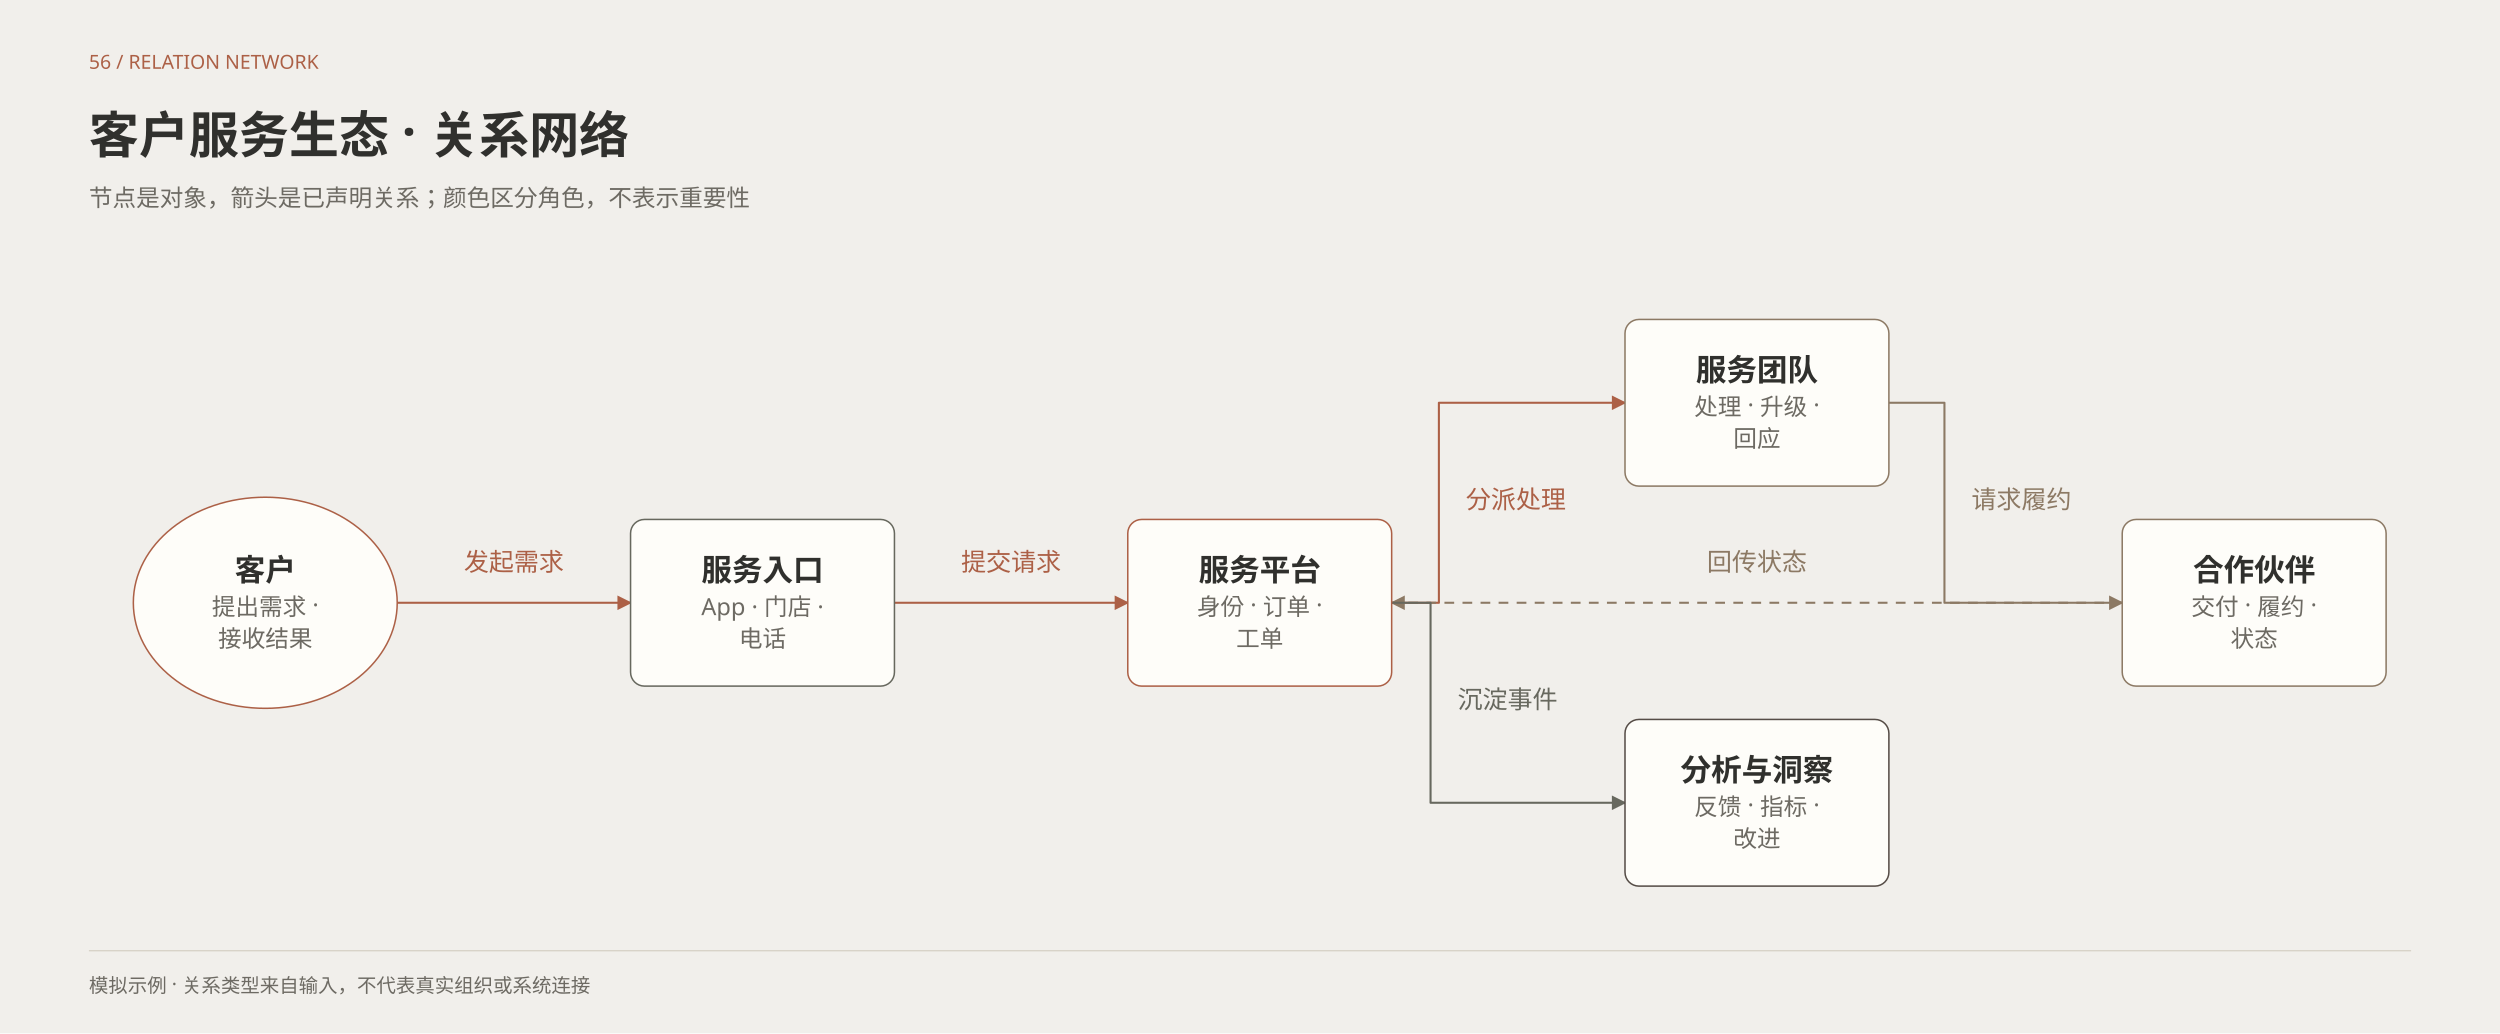
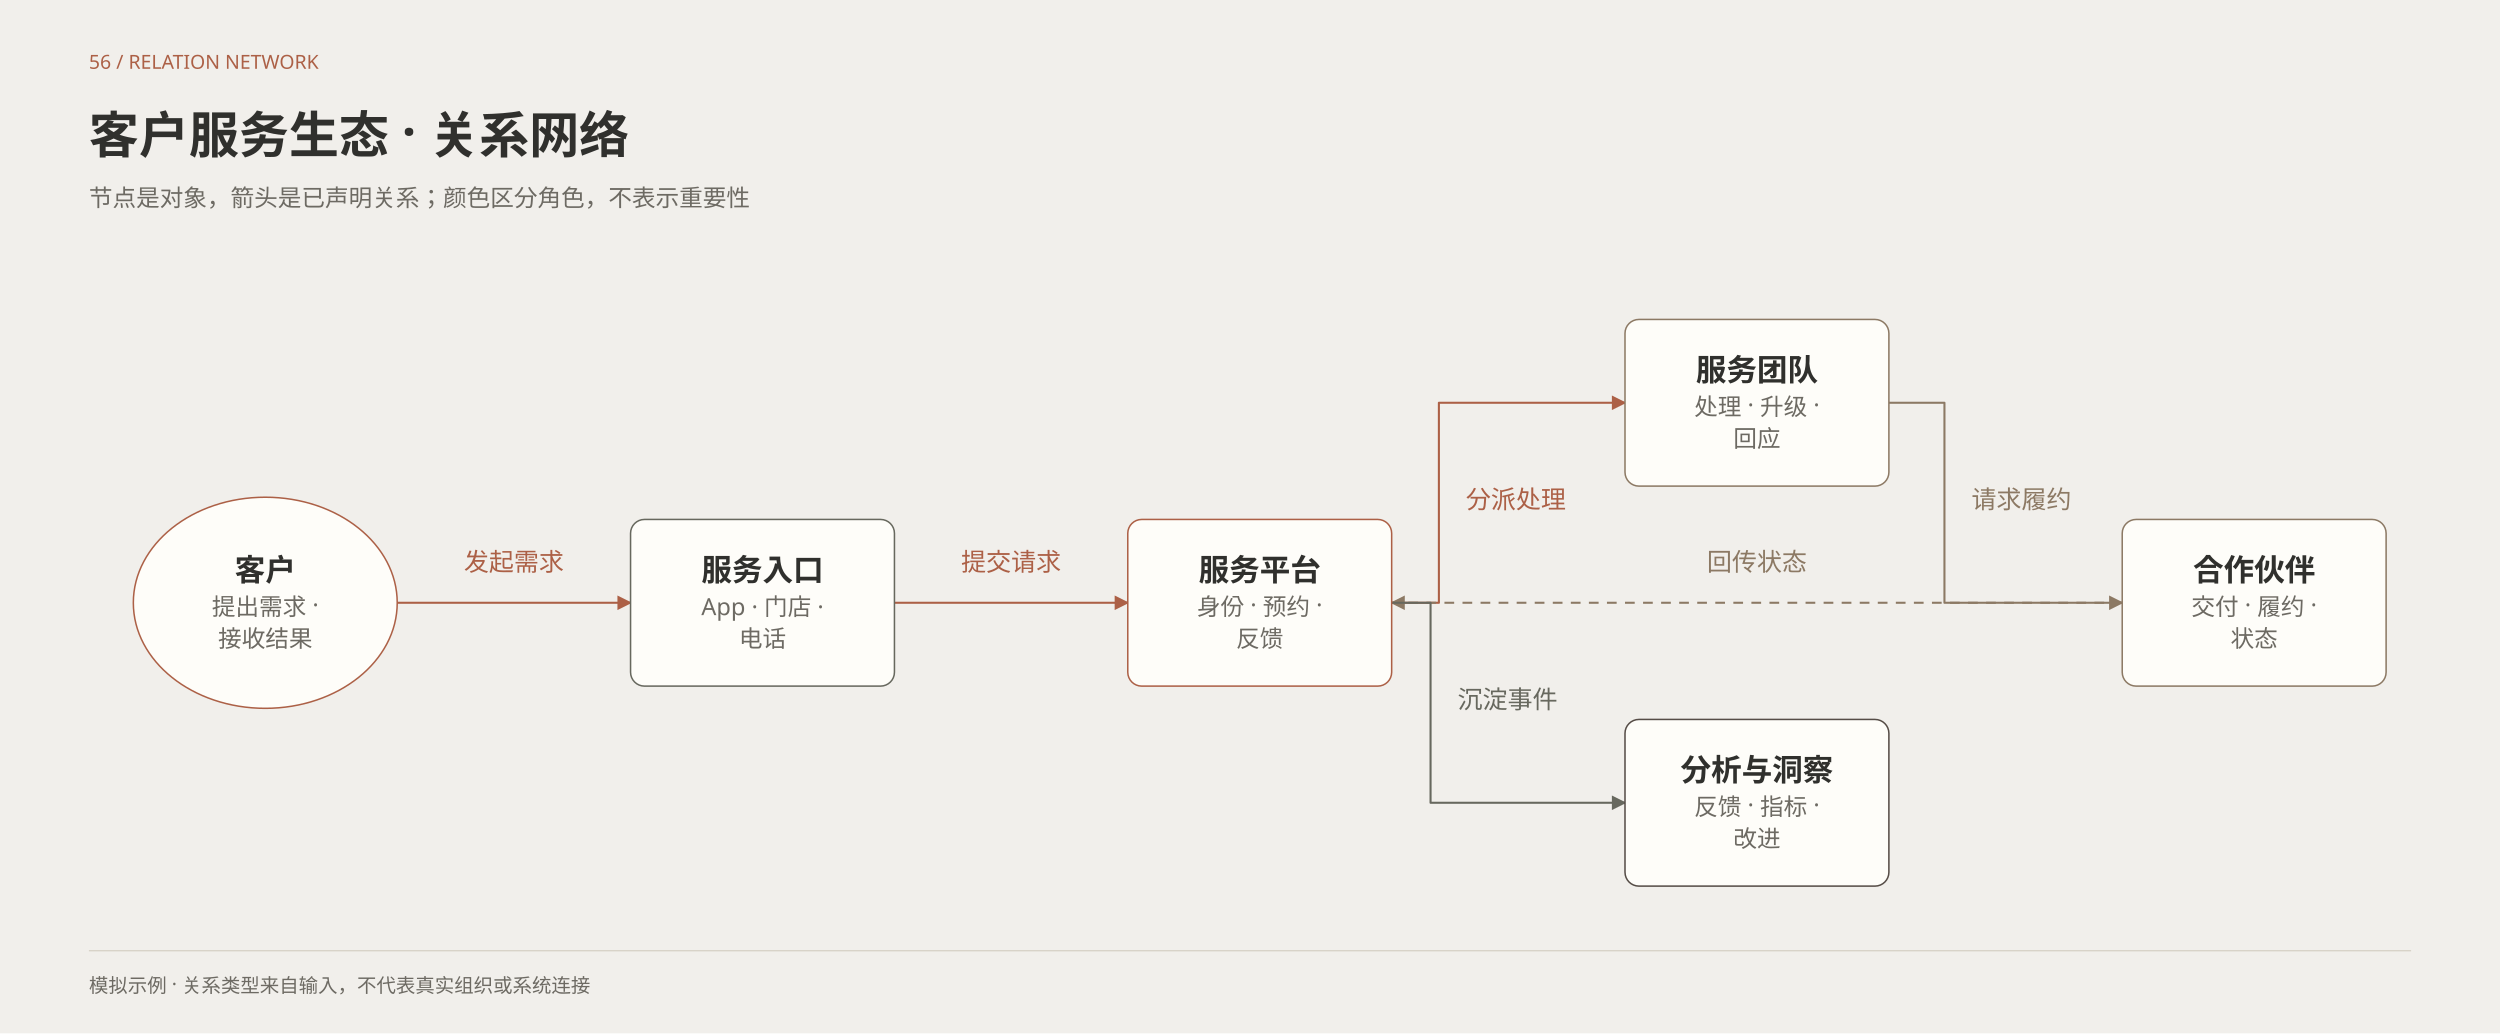
<svg xmlns="http://www.w3.org/2000/svg" data-quality="refined" width="1800" height="744" viewBox="0 0 1800 744" role="img" aria-labelledby="diagram-title diagram-desc">
  <rect width="100%" height="100%" fill="#F1EFEB" />
  <defs>
    <marker id="arrow-accent" viewBox="0 0 10 10" refX="9" refY="5" markerWidth="7" markerHeight="7" orient="auto-start-reverse">
      <path d="M 0 0 L 10 5 L 0 10 z" fill="#AC6046" />
    </marker>
    <marker id="arrow-teal" viewBox="0 0 10 10" refX="9" refY="5" markerWidth="7" markerHeight="7" orient="auto-start-reverse">
      <path d="M 0 0 L 10 5 L 0 10 z" fill="#67685E" />
    </marker>
    <marker id="arrow-amber" viewBox="0 0 10 10" refX="9" refY="5" markerWidth="7" markerHeight="7" orient="auto-start-reverse">
      <path d="M 0 0 L 10 5 L 0 10 z" fill="#8C7964" />
    </marker>
    <marker id="arrow-red" viewBox="0 0 10 10" refX="9" refY="5" markerWidth="7" markerHeight="7" orient="auto-start-reverse">
      <path d="M 0 0 L 10 5 L 0 10 z" fill="#554C46" />
    </marker>
    <marker id="arrow-muted" viewBox="0 0 10 10" refX="9" refY="5" markerWidth="7" markerHeight="7" orient="auto-start-reverse">
      <path d="M 0 0 L 10 5 L 0 10 z" fill="#6D6A63" />
    </marker>
    <marker id="arrow-line" viewBox="0 0 10 10" refX="9" refY="5" markerWidth="7" markerHeight="7" orient="auto-start-reverse">
      <path d="M 0 0 L 10 5 L 0 10 z" fill="#D8D3C8" />
    </marker>
    <marker id="arrow-ink" viewBox="0 0 10 10" refX="9" refY="5" markerWidth="7" markerHeight="7" orient="auto-start-reverse">
      <path d="M 0 0 L 10 5 L 0 10 z" fill="#30302D" />
    </marker>
  </defs>
  <g font-family="PingFang SC, Microsoft YaHei, Noto Sans CJK SC, Arial, sans-serif">
    <path d="M286.0,434.0 L454.0,434.0" fill="none" stroke="#AC6046" stroke-width="1.5" stroke-linejoin="round" marker-end="url(#arrow-accent)" />
    <path d="M644.0,434.0 L812.0,434.0" fill="none" stroke="#AC6046" stroke-width="1.5" stroke-linejoin="round" marker-end="url(#arrow-accent)" />
    <path d="M1002.0,434.0 L1036.0,434.0 L1036.0,290.0 L1170.0,290.0" fill="none" stroke="#AC6046" stroke-width="1.5" stroke-linejoin="round" marker-end="url(#arrow-accent)" />
    <path d="M1360.0,290.0 L1400.0,290.0 L1400.0,434.0 L1528.0,434.0" fill="none" stroke="#8C7964" stroke-width="1.5" stroke-linejoin="round" marker-end="url(#arrow-amber)" />
    <path d="M1528.0,434.0 L1002.0,434.0" fill="none" stroke="#8C7964" stroke-width="1.5" stroke-linejoin="round" stroke-dasharray="7 6" marker-end="url(#arrow-amber)" />
    <path d="M1002.0,434.0 L1030.0,434.0 L1030.0,578.0 L1170.0,578.0" fill="none" stroke="#67685E" stroke-width="1.5" stroke-linejoin="round" marker-end="url(#arrow-teal)" />
    <g id="customer" data-kind="ellipse" data-content-text="false" data-box="96.0,358.0,190,152" font-family="Heiti TC">
      <ellipse cx="191.0" cy="434.0" rx="95.0" ry="76.0" fill="#FEFDF9" stroke="#AC6046" stroke-width="1.1" />
      <text x="191.0" y="418.2" text-anchor="middle" font-size="22" font-weight="600" fill="#30302D">客户</text>
      <text x="191.0" y="442.9" text-anchor="middle" font-size="17" font-weight="400" fill="#6D6A63">提出需求 · </text>
      <text x="191.0" y="465.85" text-anchor="middle" font-size="17" font-weight="400" fill="#6D6A63">接收结果</text>
    </g>
    <g id="channel" data-kind="rect" data-content-text="false" data-box="454.0,374.0,190,120" font-family="Heiti TC">
      <rect x="454.0" y="374.0" width="190" height="120" rx="10" fill="#FEFDF9" stroke="#67685E" stroke-width="1.1" />
      <text x="549.0" y="418.2" text-anchor="middle" font-size="22" font-weight="600" fill="#30302D">服务入口</text>
      <text x="549.0" y="442.9" text-anchor="middle" font-size="17" font-weight="400" fill="#6D6A63">App · 门店 · </text>
      <text x="549.0" y="465.85" text-anchor="middle" font-size="17" font-weight="400" fill="#6D6A63">电话</text>
    </g>
    <g id="platform" data-kind="rect" data-content-text="false" data-box="812.0,374.0,190,120" font-family="Heiti TC">
      <rect x="812.0" y="374.0" width="190" height="120" rx="10" fill="#FEFDF9" stroke="#AC6046" stroke-width="1.1" />
      <text x="907.0" y="418.2" text-anchor="middle" font-size="22" font-weight="600" fill="#30302D">服务平台</text>
-       <text x="907.0" y="442.9" text-anchor="middle" font-size="17" font-weight="400" fill="#6D6A63">身份 · 订单 · </text>
-       <text x="907.0" y="465.85" text-anchor="middle" font-size="17" font-weight="400" fill="#6D6A63">工单</text>
+       <text x="907.0" y="442.9" text-anchor="middle" font-size="17" font-weight="400" fill="#6D6A63">身份 · 预约 · </text>
+       <text x="907.0" y="465.85" text-anchor="middle" font-size="17" font-weight="400" fill="#6D6A63">反馈</text>
    </g>
    <g id="agent" data-kind="rect" data-content-text="false" data-box="1170.0,230.0,190,120" font-family="Heiti TC">
      <rect x="1170.0" y="230.0" width="190" height="120" rx="10" fill="#FEFDF9" stroke="#8C7964" stroke-width="1.1" />
      <text x="1265.0" y="274.2" text-anchor="middle" font-size="22" font-weight="600" fill="#30302D">服务团队</text>
      <text x="1265.0" y="298.9" text-anchor="middle" font-size="17" font-weight="400" fill="#6D6A63">处理 · 升级 · </text>
      <text x="1265.0" y="321.85" text-anchor="middle" font-size="17" font-weight="400" fill="#6D6A63">回应</text>
    </g>
    <g id="partner" data-kind="rect" data-content-text="false" data-box="1528.0,374.0,190,120" font-family="Heiti TC">
      <rect x="1528.0" y="374.0" width="190" height="120" rx="10" fill="#FEFDF9" stroke="#8C7964" stroke-width="1.1" />
      <text x="1623.0" y="418.2" text-anchor="middle" font-size="22" font-weight="600" fill="#30302D">合作伙伴</text>
      <text x="1623.0" y="442.9" text-anchor="middle" font-size="17" font-weight="400" fill="#6D6A63">交付 · 履约 · </text>
      <text x="1623.0" y="465.85" text-anchor="middle" font-size="17" font-weight="400" fill="#6D6A63">状态</text>
    </g>
    <g id="analytics" data-kind="rect" data-content-text="false" data-box="1170.0,518.0,190,120" font-family="Heiti TC">
      <rect x="1170.0" y="518.0" width="190" height="120" rx="10" fill="#FEFDF9" stroke="#554C46" stroke-width="1.1" />
      <text x="1265.0" y="562.2" text-anchor="middle" font-size="22" font-weight="600" fill="#30302D">分析与洞察</text>
      <text x="1265.0" y="586.9" text-anchor="middle" font-size="17" font-weight="400" fill="#6D6A63">反馈 · 指标 · </text>
      <text x="1265.0" y="609.85" text-anchor="middle" font-size="17" font-weight="400" fill="#6D6A63">改进</text>
    </g>
    <g id="_v7" data-kind="text" data-content-text="false" data-box="64,34,1672,22" font-family="Heiti TC">
      <text x="64" y="49.55" text-anchor="start" font-size="14" font-weight="400" fill="#AC6046">56 / RELATION NETWORK</text>
    </g>
    <g id="_v8" data-kind="text" data-content-text="false" data-box="64,74,1672,49" font-family="Heiti TC">
      <text x="64" y="110.2" text-anchor="start" font-size="36" font-weight="600" fill="#30302D">客户服务生态 · 关系网络</text>
    </g>
    <g id="_v9" data-kind="text" data-content-text="false" data-box="64,131,1672,24" font-family="Heiti TC">
      <text x="64" y="148.525" text-anchor="start" font-size="17" font-weight="400" fill="#6D6A63">节点是对象，箭头是已声明关系；颜色区分角色，不表示重要性</text>
    </g>
    <g id="_v10" data-kind="rect" data-content-text="false" data-box="64,684,1672,1">
      <rect x="64" y="684" width="1672" height="1" rx="0" fill="#D8D3C8" stroke="none" stroke-width="1.5" />
    </g>
    <g id="_v11" data-kind="text" data-content-text="false" data-box="64,700,1672,20" font-family="Heiti TC">
      <text x="64" y="714.55" text-anchor="start" font-size="14" font-weight="400" fill="#6D6A63">模拟示例 · 关系类型来自输入，不代表真实组织或系统连接</text>
    </g>
    <g data-edge-label="true" data-box="322.56,388.0,94.88,38.0" font-family="Heiti TC">
      <rect x="322.56" y="388.0" width="94.88" height="38.0" rx="4" fill="#F1EFEB" />
      <text x="370.0" y="411.0" font-size="18" text-anchor="middle" fill="#AC6046">发起需求</text>
    </g>
    <g data-edge-label="true" data-box="680.56,388.0,94.88,38.0" font-family="Heiti TC">
      <rect x="680.56" y="388.0" width="94.88" height="38.0" rx="4" fill="#F1EFEB" />
      <text x="728.0" y="411.0" font-size="18" text-anchor="middle" fill="#AC6046">提交请求</text>
    </g>
    <g data-edge-label="true" data-box="1044.0,343.0,94.88000000000011,38.0" font-family="Heiti TC">
      <rect x="1044.0" y="343.0" width="94.88" height="38.0" rx="4" fill="#F1EFEB" />
      <text x="1091.44" y="366.0" font-size="18" text-anchor="middle" fill="#AC6046">分派处理</text>
    </g>
    <g data-edge-label="true" data-box="1408.0,343.0,94.88000000000011,38.0" font-family="Heiti TC">
      <rect x="1408.0" y="343.0" width="94.88" height="38.0" rx="4" fill="#F1EFEB" />
      <text x="1455.44" y="366.0" font-size="18" text-anchor="middle" fill="#8C7964">请求履约</text>
    </g>
    <g data-edge-label="true" data-box="1217.56,388.0,94.88000000000011,38.0" font-family="Heiti TC">
      <rect x="1217.56" y="388.0" width="94.88" height="38.0" rx="4" fill="#F1EFEB" />
      <text x="1265.0" y="411.0" font-size="18" text-anchor="middle" fill="#8C7964">回传状态</text>
    </g>
    <g data-edge-label="true" data-box="1038.0,487.0,94.88000000000011,38.0" font-family="Heiti TC">
      <rect x="1038.0" y="487.0" width="94.88" height="38.0" rx="4" fill="#F1EFEB" />
      <text x="1085.44" y="510.0" font-size="18" text-anchor="middle" fill="#67685E">沉淀事件</text>
    </g>
  </g>
</svg>
